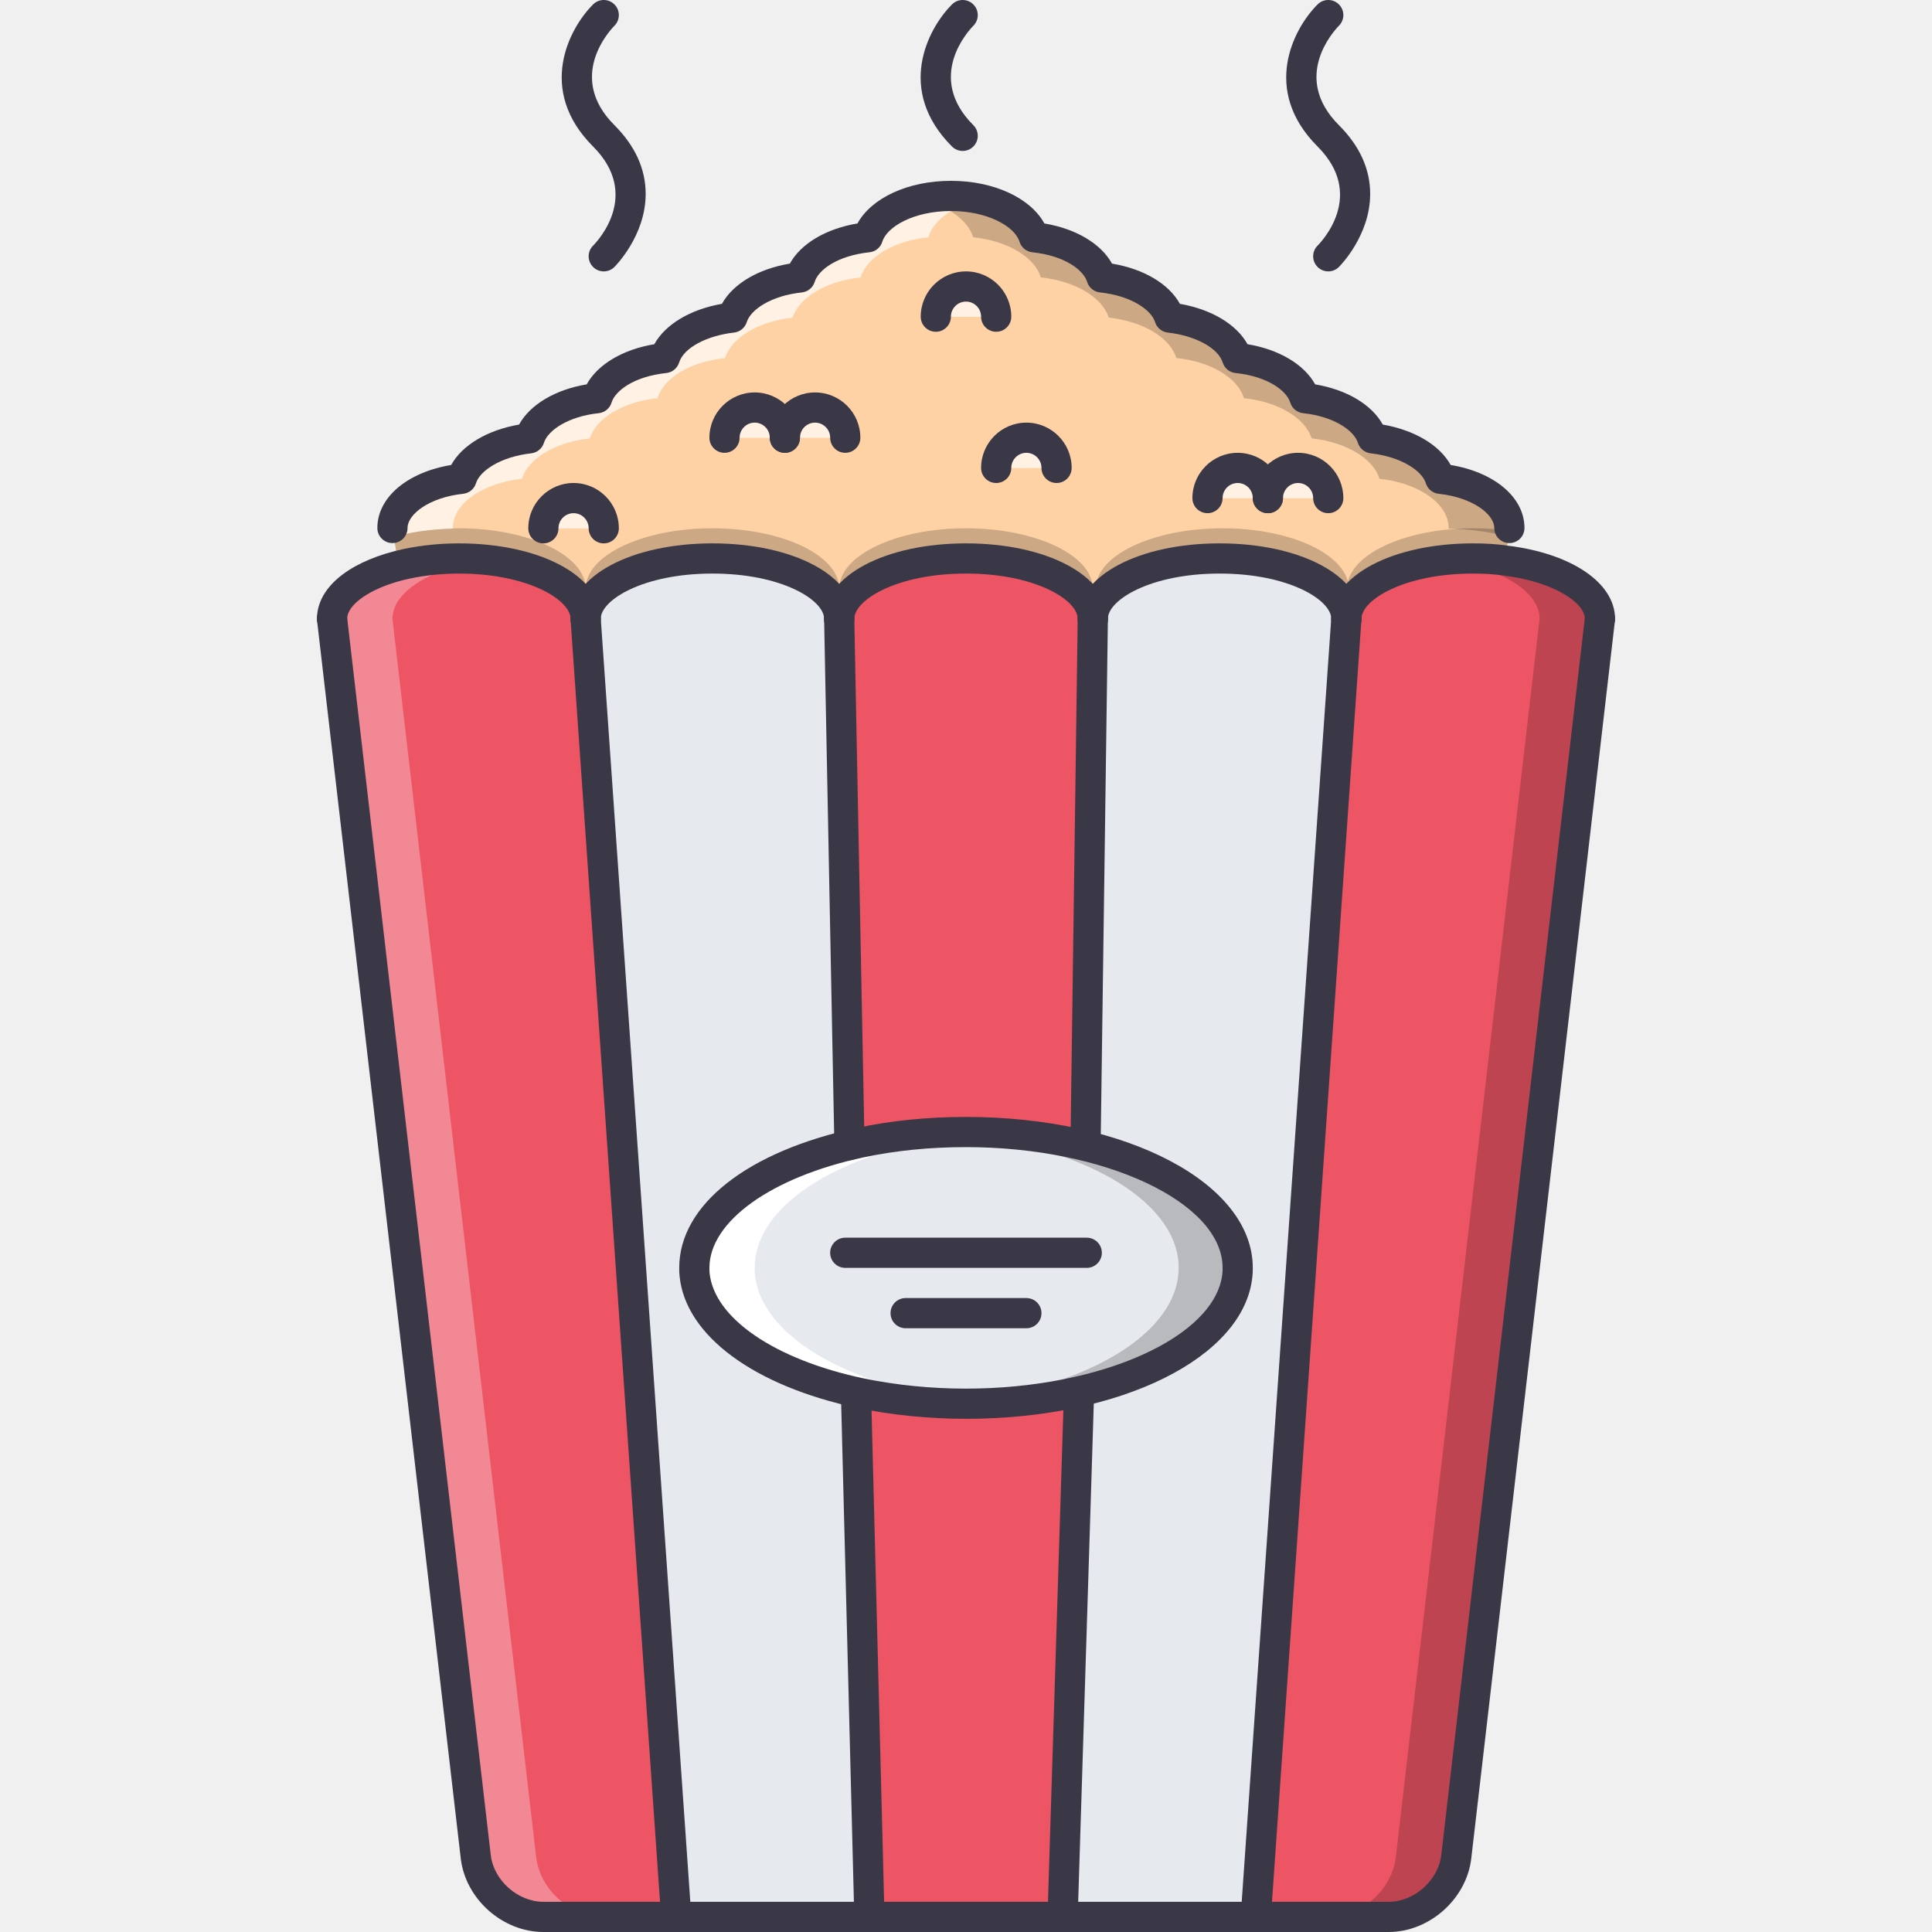
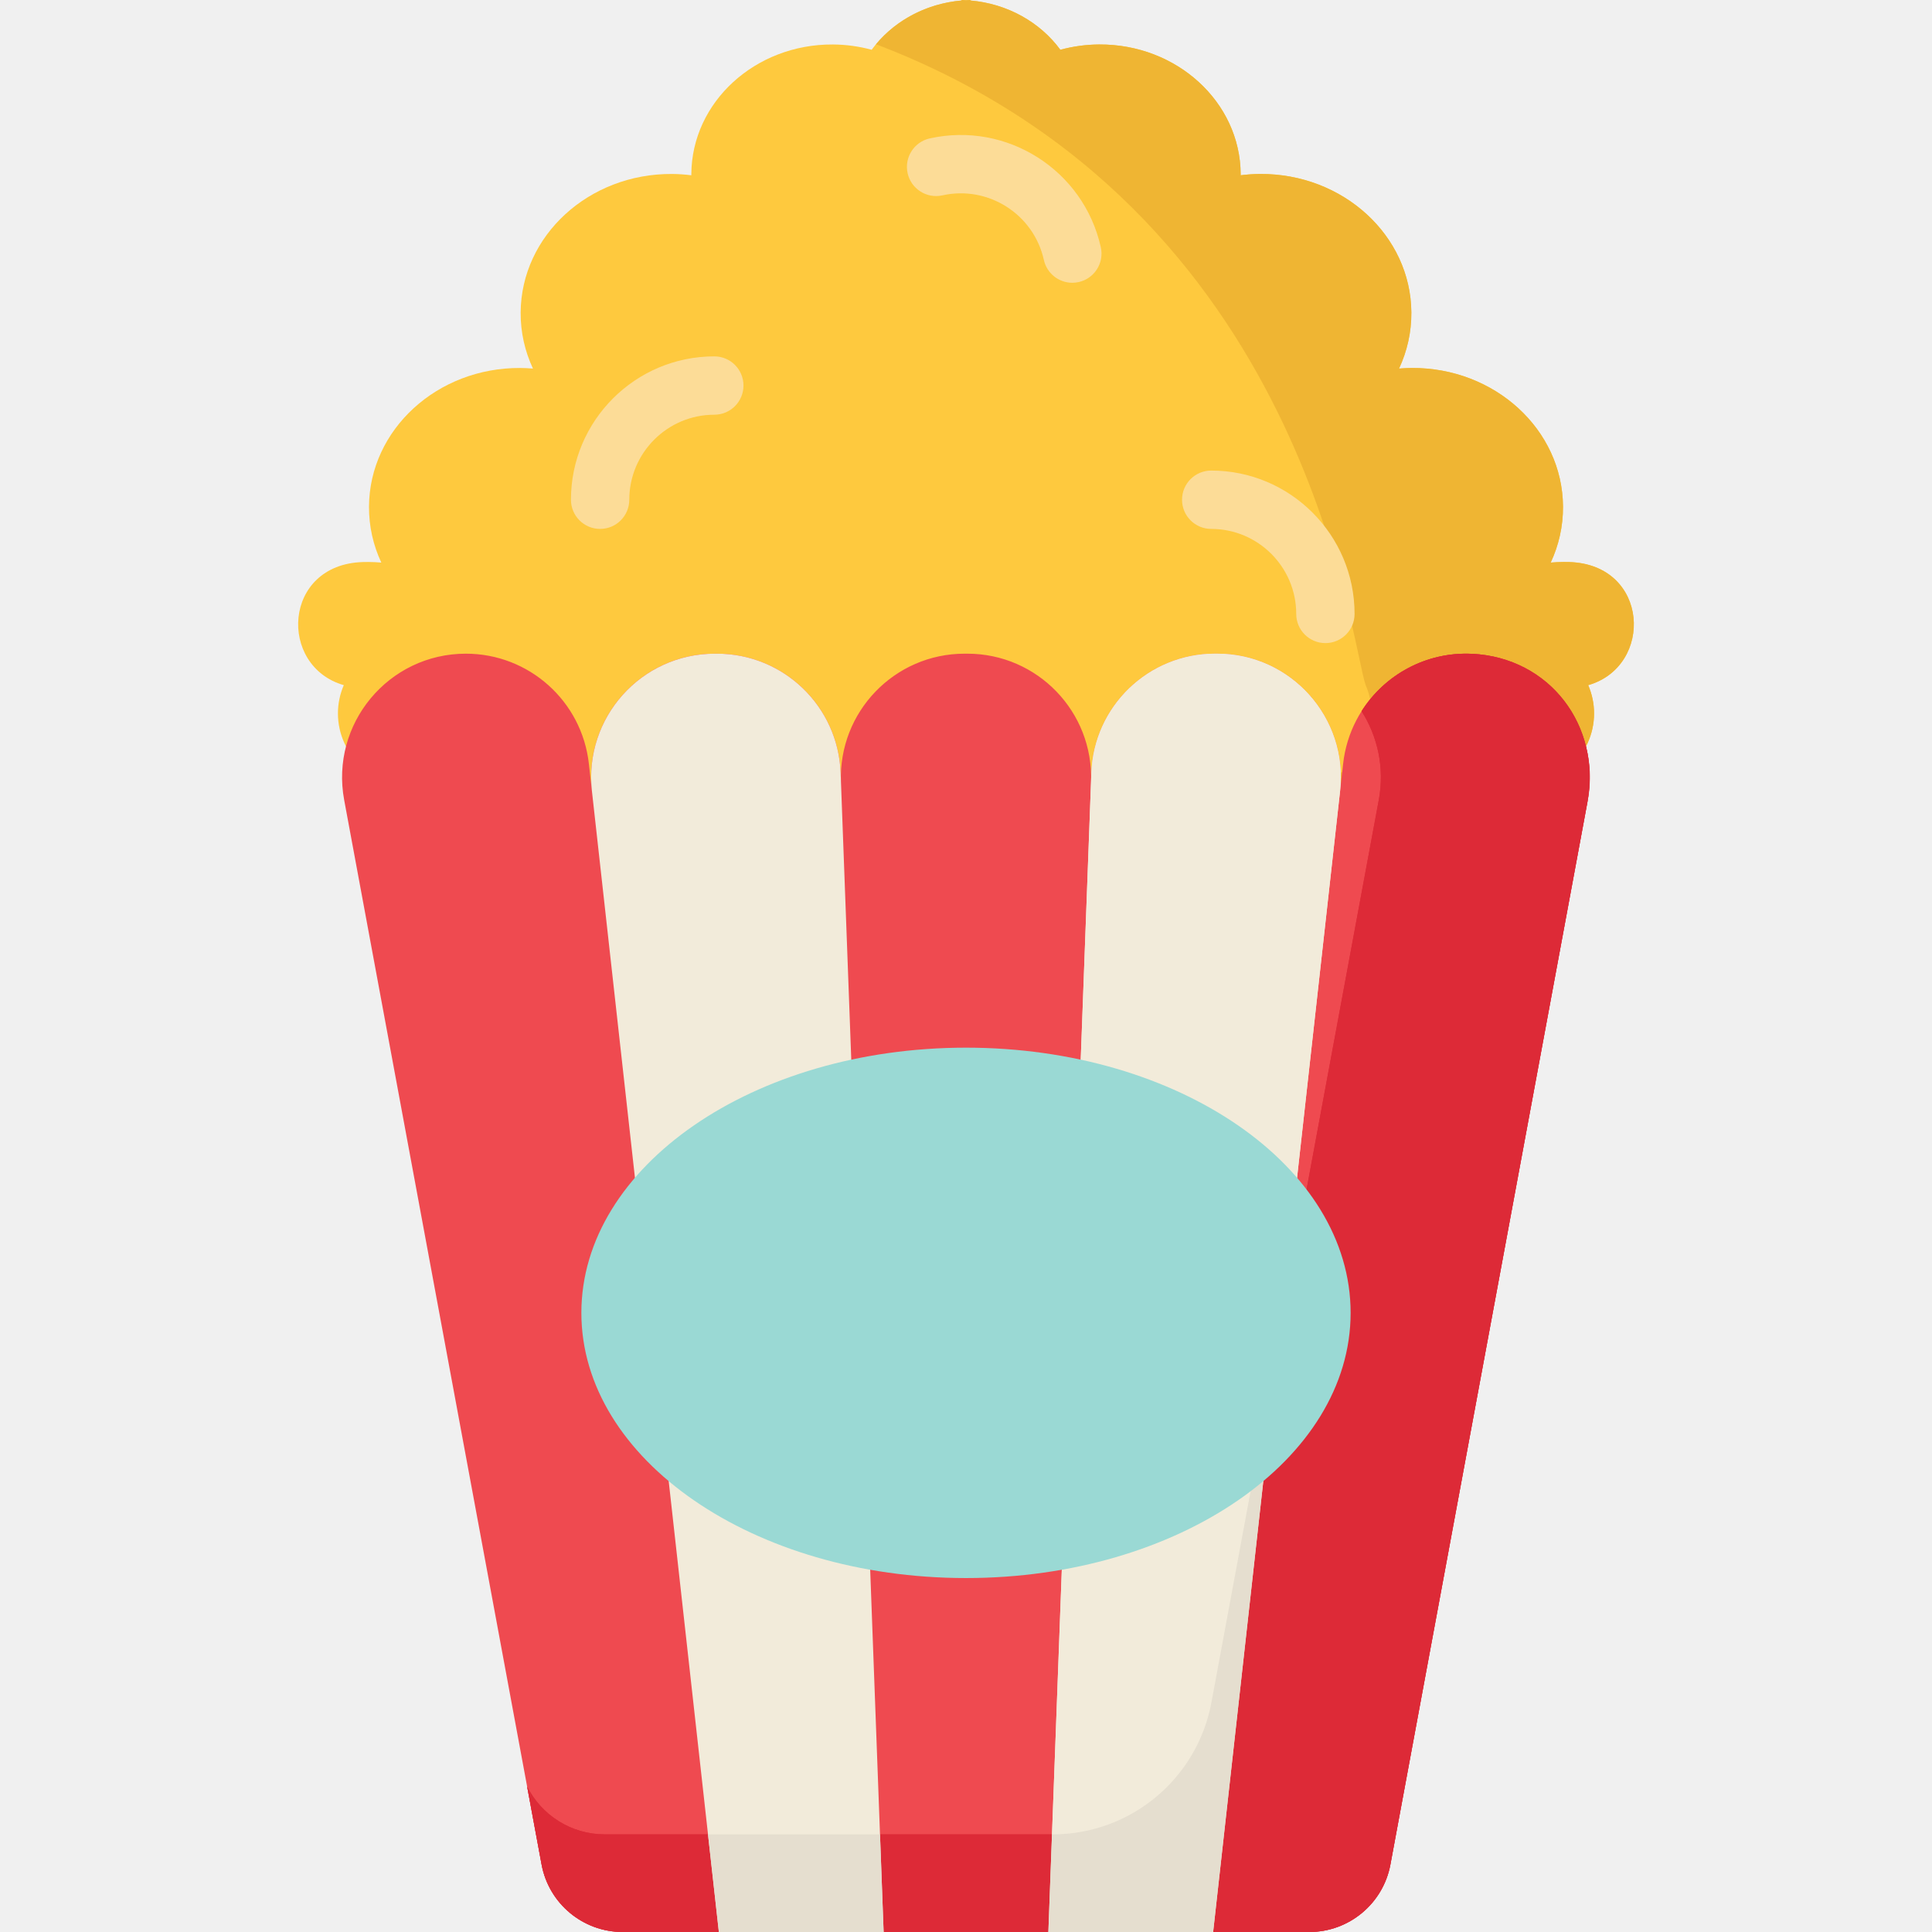
- <svg xmlns="http://www.w3.org/2000/svg" version="1.1" id="Capa_1" x="0px" y="0px" viewBox="0 0 512.001 512.001" style="enable-background:new 0 0 512.001 512.001;" xml:space="preserve">
-   <path style="fill:#ED5565;" d="M256.001,148c-18.563,0-33.602,7.199-33.602,16l8,344h59.133l0.07-344  C289.603,155.199,274.564,148,256.001,148z" />
-   <path style="fill:#FFD2A6;" d="M289.603,164c0-8.801-15.039-16-33.602-16s-33.602,7.199-33.602,16c0-8.801-15.039-16-33.602-16  c-18.555,0-33.594,7.199-33.594,16c0-8.801-15.047-16-33.602-16c-5.758,0-11.281,0.719-16,1.922l-1.602-10  c0-6.48,7.922-11.922,18.32-13.043c1.68-5.438,8.883-9.68,18-10.719c1.68-5.359,8.797-9.68,17.922-10.641  c1.68-5.441,8.797-9.68,17.914-10.641c1.688-5.438,8.805-9.68,17.922-10.719c1.68-5.359,8.883-9.68,18-10.641  c1.68-5.441,8.805-9.68,17.922-10.641c1.922-6.238,11.039-10.957,22-10.957c10.961,0,20.078,4.719,22,10.957  c9.117,0.961,16.242,5.199,17.922,10.641c9.117,0.961,16.32,5.281,18,10.641c9.117,1.039,16.234,5.281,17.922,10.719  c9.117,0.961,16.234,5.199,17.914,10.641c9.125,0.961,16.242,5.281,17.922,10.641c9.117,1.039,16.32,5.281,18,10.719  c10.4,1.121,18.322,6.562,18.322,13.043l-1.039,8.637c-2.719-0.398-5.602-0.559-8.563-0.559c-18.555,0-33.602,7.199-33.602,16  c0-8.801-15.039-16-33.594-16C304.642,148,289.603,155.199,289.603,164z" />
-   <path style="fill:#ED5565;" d="M424.001,164l-38.078,328.078c-1.039,8.797-9.125,15.922-17.922,15.922h-35.203l11.766-168.961  L356.798,164c0-8.801,15.047-16,33.602-16c2.961,0,5.844,0.16,8.563,0.559C413.36,150.32,424.001,156.641,424.001,164z" />
+ <svg xmlns="http://www.w3.org/2000/svg" version="1.1" id="Capa_1" x="0px" y="0px" viewBox="0 0 512 512" style="enable-background:new 0 0 512 512;" xml:space="preserve">
+   <path style="fill:#FEC93E;" d="M415.858,148.95c-0.514-0.015-1.03-0.022-1.549-0.019c-1.131,0.006-2.248,0.067-3.355,0.159  c-0.001,0-0.002-0.001-0.001-0.002c2.124-4.555,3.295-9.58,3.26-14.86c-0.134-20.4-18.085-36.836-40.093-36.711  c-1.131,0.006-2.248,0.067-3.355,0.159c-0.001,0-0.002-0.001-0.002-0.002c2.124-4.555,3.295-9.58,3.26-14.86  c-0.134-20.4-18.085-36.836-40.093-36.712c-1.745,0.01-3.46,0.135-5.145,0.346c0-0.106,0.007-0.211,0.007-0.317  c-0.126-19.084-16.919-34.461-37.508-34.344c-3.571,0.02-7.018,0.515-10.282,1.402c0,0-0.001,0-0.002-0.001  C275.688,5.946,267.06,0.984,257.156,0.13V0c-0.389,0.008-0.772,0.036-1.157,0.057c-0.385-0.02-0.768-0.049-1.157-0.057v0.13  c-9.904,0.855-18.532,5.816-23.843,13.058c0,0.001,0,0.002,0,0.002c-3.265-0.888-6.711-1.382-10.282-1.403  c-20.589-0.116-37.382,15.26-37.508,34.344c-0.001,0.106,0.006,0.211,0.007,0.317c-1.685-0.211-3.4-0.336-5.145-0.346  c-22.008-0.125-39.959,16.312-40.093,36.712c-0.035,5.281,1.136,10.305,3.26,14.86c0,0.001,0,0.002-0.002,0.002  c-1.107-0.092-2.224-0.153-3.355-0.159c-22.008-0.125-39.959,16.312-40.093,36.711c-0.035,5.281,1.136,10.305,3.26,14.86  c0,0.001,0,0.002-0.002,0.002c-1.107-0.092-2.224-0.153-3.355-0.159c-0.518-0.003-1.035,0.003-1.549,0.019  c-21.232,0.632-22.51,27.594-5.034,32.625c-0.998,2.316-1.553,4.841-1.553,7.487c0,11.158,9.759,20.204,21.797,20.204  c5.651,0,73.297,0,143.491,0c0.771,0,1.542,0,2.313,0c70.194,0,137.84,0,143.491,0c12.038,0,21.797-9.045,21.797-20.204  c0-2.646-0.554-5.171-1.553-7.487C438.368,176.545,437.09,149.582,415.858,148.95z" />
+   <path style="fill:#EFB533;" d="M415.858,148.95c-0.514-0.015-1.03-0.022-1.549-0.019c-1.131,0.006-2.248,0.067-3.355,0.159  c-0.001,0-0.002-0.001-0.001-0.002c2.124-4.555,3.295-9.58,3.26-14.86c-0.134-20.4-18.085-36.836-40.093-36.711  c-1.131,0.006-2.248,0.067-3.355,0.159c-0.001,0-0.002-0.001-0.002-0.002c2.124-4.555,3.295-9.58,3.26-14.86  c-0.134-20.4-18.085-36.836-40.093-36.712c-1.745,0.01-3.46,0.135-5.145,0.346c0-0.106,0.007-0.211,0.007-0.317  c-0.126-19.084-16.919-34.461-37.508-34.345c-3.571,0.02-7.018,0.515-10.282,1.402c0,0-0.001,0-0.002-0.001  c-5.311-7.242-13.939-12.203-23.843-13.058V0c-0.389,0.008-0.772,0.036-1.157,0.057c-0.385-0.021-0.768-0.049-1.157-0.057v0.13  c-9.224,0.796-17.337,5.156-22.699,11.601c0.056,0.02,0.114,0.034,0.17,0.055c114.051,43.567,125.618,158.642,129.609,169.788  c0.998,2.316,1.553,4.841,1.553,7.487c0,11.158-9.759,20.204-21.797,20.204c32.435,0,55.751,0,58.968,0  c12.038,0,21.797-9.046,21.797-20.204c0-2.646-0.554-5.171-1.553-7.487C438.368,176.545,437.09,149.582,415.858,148.95z" />
+   <path style="fill:#EF4A50;" d="M388.539,173.231c-16.711,0-30.75,12.564-32.598,29.172l-0.807,7.254  c2.162-19.431-13.047-36.426-32.597-36.426H322c-17.641,0-32.122,13.954-32.776,31.583l-0.09,2.431  c0.689-18.578-14.185-34.014-32.776-34.014h-0.717c-18.591,0-33.465,15.436-32.776,34.014l-0.09-2.431  c-0.654-17.629-15.135-31.583-32.776-31.583h-0.537c-19.55,0-34.759,16.995-32.597,36.426l-0.807-7.254  c-1.848-16.608-15.887-29.172-32.598-29.172l0,0c-20.51,0-35.988,18.613-32.249,38.779l52.314,282.103  C145.447,504.48,154.49,512,165.033,512h25.472h43.663h43.663h43.663h25.472c10.543,0,19.586-7.52,21.508-17.887l52.314-282.103  C424.528,191.844,409.049,173.231,388.539,173.231z" />
+   <path style="fill:#DD2A37;" d="M390.108,173.268c-12.204-0.572-23.16,5.574-29.273,15.206c4.256,6.697,6.143,14.974,4.555,23.537  l-44.345,239.132c-3.76,20.274-21.445,34.981-42.065,34.981l0,0h-45.96h-45.96h-26.812c-8.872,0-16.723-5.067-20.554-12.671  l3.831,20.661C145.447,504.48,154.49,512,165.033,512h25.472h43.663h43.663h13.736h29.927h25.472  c10.543,0,19.586-7.52,21.508-17.887l3.831-20.661l0,0l48.366-260.811C424.43,192.371,410.7,174.234,390.108,173.268z" />
+   <path id="SVGCleanerId_0" style="fill:#F2EBDA;" d="M321.493,512h-43.663l11.393-307.185c0.654-17.629,15.135-31.583,32.776-31.583  h0.537c19.55,0,34.759,16.995,32.597,36.426L321.493,512z" />
+   <path style="fill:#DD2A37;" d="M390.108,173.268c-12.204-0.572-23.16,5.574-29.273,15.206c4.256,6.697,6.143,14.974,4.555,23.537  l-44.345,239.132c-3.76,20.274-21.445,34.981-42.065,34.981l0,0h-45.96h-45.96h-26.812c-8.872,0-16.723-5.067-20.554-12.671  l3.831,20.661C145.447,504.48,154.49,512,165.033,512h25.472h43.663h43.663h13.736h29.927h25.472  c10.543,0,19.586-7.52,21.508-17.887l3.831-20.661l0,0l48.366-260.811C424.43,192.371,410.7,174.234,390.108,173.268z" />
  <g>
-     <path style="fill:#E6E9ED;" d="M226.845,368.953c-24.797-5.281-41.32-16.953-42.766-31.109c-0.078-0.641-0.078-1.203-0.078-1.844   c0-14.961,15.273-27.023,41.117-32.547v-16.414L222.399,164c0-8.801-15.039-16-33.602-16c-18.555,0-33.594,7.199-33.594,16   l12.234,175.039L179.204,508h51.195L226.845,368.953z" />
-     <path style="fill:#E6E9ED;" d="M285.954,368.953c24.797-5.281,41.32-16.953,42.766-31.109c0.078-0.641,0.078-1.203,0.078-1.844   c0-14.961-15.273-27.023-41.117-32.547v-16.414L290.399,164c0-8.801,15.039-16,33.602-16c18.555,0,33.594,7.199,33.594,16   l-12.234,175.039L333.595,508H282.4L285.954,368.953z" />
+     <path id="SVGCleanerId_0_1_" style="fill:#F2EBDA;" d="M321.493,512h-43.663l11.393-307.185   c0.654-17.629,15.135-31.583,32.776-31.583h0.537c19.55,0,34.759,16.995,32.597,36.426L321.493,512z" />
  </g>
-   <path style="fill:#ED5565;" d="M167.439,339.039L179.204,508h-35.203c-8.797,0-16.883-7.125-17.922-15.922L88.001,164  c0-6.078,7.117-11.359,17.602-14.078c4.719-1.203,10.242-1.922,16-1.922c18.555,0,33.602,7.199,33.602,16L167.439,339.039z" />
-   <g style="opacity:0.3;">
-     <path style="fill:#FFFFFF;" d="M142.079,492.078L104.001,164c0-6.078,7.117-11.359,17.602-14.078   c2.438-0.621,5.102-1.098,7.891-1.43c-2.539-0.293-5.156-0.492-7.891-0.492c-5.758,0-11.281,0.719-16,1.922   c-10.485,2.719-17.602,8-17.602,14.078l38.078,328.078c1.039,8.797,9.125,15.922,17.922,15.922h16   C151.204,508,143.118,500.875,142.079,492.078z" />
+   <path style="fill:#E5DECF;" d="M321.045,451.142c-3.76,20.274-21.445,34.981-42.065,34.981l0,0h-0.189L277.831,512h13.736h29.927  l17.603-158.205L321.045,451.142z" />
+   <g>
+     <path style="fill:#FCDC97;" d="M159.038,140.166c-4.27,0-7.731-3.461-7.731-7.731c0-20.949,17.044-37.993,37.993-37.993   c4.27,0,7.731,3.461,7.731,7.731s-3.461,7.731-7.731,7.731c-12.424,0-22.531,10.108-22.531,22.531   C166.768,136.705,163.307,140.166,159.038,140.166z" />
+     <path style="fill:#FCDC97;" d="M351.245,170.429c-4.27,0-7.731-3.461-7.731-7.731c0-12.424-10.108-22.531-22.531-22.531   c-4.27,0-7.731-3.461-7.731-7.731s3.461-7.731,7.731-7.731c20.95,0,37.993,17.044,37.993,37.993   C358.976,166.967,355.515,170.429,351.245,170.429z" />
+     <path style="fill:#FCDC97;" d="M284.174,74.939c-3.544,0.001-6.739-2.452-7.54-6.056c-2.695-12.128-14.75-19.803-26.881-17.111   c-4.171,0.925-8.298-1.704-9.223-5.871c-0.926-4.168,1.703-8.298,5.871-9.223c20.449-4.539,40.783,8.401,45.326,28.853   c0.926,4.168-1.702,8.297-5.871,9.223C285.294,74.879,284.729,74.939,284.174,74.939z" />
  </g>
-   <g style="opacity:0.2;">
-     <path d="M369.923,492.078L408.001,164c0-6.078-7.117-11.359-17.602-14.078c-2.438-0.621-5.102-1.098-7.891-1.43   c2.539-0.293,5.156-0.492,7.891-0.492c5.758,0,11.281,0.719,16,1.922c10.484,2.719,17.602,8,17.602,14.078l-38.078,328.078   c-1.039,8.797-9.125,15.922-17.922,15.922h-16C360.798,508,368.884,500.875,369.923,492.078z" />
-   </g>
-   <path style="fill:#E6E9ED;" d="M228.001,302.797c8.641-1.836,18.078-2.797,28-2.797c39.758,0,72,16.078,72,36  c0,0.641,0,1.203-0.078,1.844C326.001,356.875,294.478,372,256.001,372c-9.922,0-19.438-1.039-28-2.797  c-24.797-5.281-42.477-17.203-43.922-31.359c-0.078-0.641-0.078-1.203-0.078-1.844C184.001,321.039,202.157,308.32,228.001,302.797z  " />
-   <path style="fill:#FFFFFF;" d="M244.001,369.203c-24.797-5.281-42.477-17.203-43.922-31.359c-0.078-0.641-0.078-1.203-0.078-1.844  c0-14.961,18.156-27.68,44-33.203c6.633-1.406,13.836-2.125,21.266-2.469c-3.039-0.187-6.118-0.328-9.266-0.328  c-9.922,0-19.359,0.961-28,2.797c-25.844,5.523-44,18.242-44,33.203c0,0.641,0,1.203,0.078,1.844  c1.445,14.156,19.125,26.078,43.922,31.359c8.563,1.758,18.078,2.797,28,2.797c3.18,0,6.281-0.141,9.352-0.344  C257.868,371.313,250.603,370.563,244.001,369.203z" />
-   <g style="opacity:0.2;">
-     <path d="M268.36,302.797c24.797,5.281,42.477,17.203,43.922,31.359c0.078,0.641,0.078,1.203,0.078,1.844   c0,14.961-18.156,27.68-44,33.203c-6.633,1.406-13.836,2.125-21.266,2.469c3.039,0.188,6.117,0.328,9.266,0.328   c9.922,0,19.359-0.961,28-2.797c25.844-5.523,44-18.242,44-33.203c0-0.641,0-1.203-0.078-1.844   c-1.445-14.156-19.125-26.078-43.922-31.359c-8.563-1.758-18.078-2.797-28-2.797c-3.18,0-6.281,0.141-9.352,0.344   C254.493,300.688,261.759,301.438,268.36,302.797z" />
-   </g>
-   <g style="opacity:0.2;">
-     <path d="M398.962,148.559l0.945-7.844c-0.32-0.043-0.617-0.117-0.945-0.156c-2.719-0.398-5.602-0.559-8.563-0.559   c-17.203,0-31.227,6.211-33.203,14.125C355.22,146.211,341.204,140,324.001,140c-18.563,0-33.602,7.199-33.602,16h-0.797   c0-8.801-15.039-16-33.602-16s-33.602,7.199-33.602,16c0-8.801-15.039-16-33.602-16c-18.555,0-33.594,7.199-33.594,16   c0-8.801-15.047-16-33.602-16c-5.758,0-11.281,0.719-16,1.922c-0.422,0.109-0.805,0.25-1.219,0.367l1.219,7.633   c4.719-1.203,10.242-1.922,16-1.922c18.555,0,33.602,7.199,33.602,16c0-8.801,15.039-16,33.594-16c18.563,0,33.602,7.199,33.602,16   c0-8.801,15.039-16,33.602-16s33.602,7.199,33.602,16c0-8.801,15.039-16,33.602-16c18.555,0,33.594,7.199,33.594,16   c0-8.801,15.047-16,33.602-16C393.36,148,396.243,148.16,398.962,148.559z" />
-   </g>
-   <g style="opacity:0.7;">
-     <path style="fill:#FFFFFF;" d="M252.001,51.922c-10.961,0-20.078,4.719-22,10.957c-9.117,0.961-16.242,5.199-17.922,10.641   c-9.117,0.961-16.32,5.281-18,10.641c-9.117,1.039-16.234,5.281-17.922,10.719c-9.117,0.961-16.234,5.199-17.914,10.641   c-9.125,0.961-16.242,5.281-17.922,10.641c-9.117,1.039-16.32,5.281-18,10.719c-10.398,1.119-18.32,6.56-18.32,13.041l0.383,2.367   c0.414-0.117,0.797-0.258,1.219-0.367c4.273-1.09,9.25-1.707,14.43-1.828l-0.032-0.172c0-6.48,7.922-11.922,18.32-13.043   c1.68-5.438,8.883-9.68,18-10.719c1.68-5.359,8.797-9.68,17.922-10.641c1.68-5.441,8.797-9.68,17.914-10.641   c1.688-5.438,8.805-9.68,17.922-10.719c1.68-5.359,8.883-9.68,18-10.641c1.68-5.441,8.805-9.68,17.922-10.641   c1.43-4.633,6.828-8.418,14-10.063C257.517,52.246,254.821,51.922,252.001,51.922z" />
-   </g>
-   <g style="opacity:0.2;">
-     <path d="M251.907,51.922c10.961,0,20.078,4.719,22,10.957c9.117,0.961,16.242,5.199,17.922,10.641   c9.117,0.961,16.32,5.281,18,10.641c9.117,1.039,16.234,5.281,17.922,10.719c9.117,0.961,16.234,5.199,17.914,10.641   c9.125,0.961,16.242,5.281,17.922,10.641c9.117,1.039,16.32,5.281,18,10.719c10.398,1.121,18.32,6.563,18.32,13.043l-0.383,2.367   c-0.414-0.117-0.797-0.258-1.219-0.367c-4.273-1.09-9.25-1.707-14.43-1.828l0.031-0.172c0-6.48-7.922-11.922-18.32-13.043   c-1.68-5.438-8.883-9.68-18-10.719c-1.68-5.359-8.797-9.68-17.922-10.641c-1.68-5.441-8.797-9.68-17.914-10.641   c-1.688-5.438-8.805-9.68-17.922-10.719c-1.68-5.359-8.883-9.68-18-10.641c-1.68-5.441-8.805-9.68-17.922-10.641   c-1.43-4.633-6.828-8.418-14-10.063C246.392,52.246,249.087,51.922,251.907,51.922z" />
-   </g>
-   <g style="opacity:0.7;">
-     <path style="fill:#FFFFFF;" d="M200.001,108.039c-4.398,0-8,3.602-8,8h16C208.001,111.641,204.399,108.039,200.001,108.039z" />
-     <path style="fill:#FFFFFF;" d="M216.001,108.039c-4.398,0-8,3.602-8,8h16C224.001,111.641,220.399,108.039,216.001,108.039z" />
-     <path style="fill:#FFFFFF;" d="M256.001,75.961c-4.398,0-8,3.598-8,8h16C264.001,79.559,260.399,75.961,256.001,75.961z" />
-     <path style="fill:#FFFFFF;" d="M272.001,116.039c-4.398,0-8,3.602-8,8h16C280.001,119.641,276.399,116.039,272.001,116.039z" />
-     <path style="fill:#FFFFFF;" d="M152.001,132.039c-4.398,0-8,3.602-8,8h16C160.001,135.641,156.399,132.039,152.001,132.039z" />
-     <path style="fill:#FFFFFF;" d="M344.001,124.039c-4.398,0-8,3.602-8,8h16C352.001,127.641,348.399,124.039,344.001,124.039z" />
-     <path style="fill:#FFFFFF;" d="M328.001,124.039c-4.398,0-8,3.602-8,8h16C336.001,127.641,332.399,124.039,328.001,124.039z" />
-   </g>
-   <g>
-     <path style="fill:#3A3847;" d="M368.001,512h-224c-10.805,0-20.625-8.727-21.891-19.453L84.024,164.461   c-0.25-2.195,1.32-4.18,3.516-4.434c2.164-0.301,4.18,1.313,4.438,3.512l38.078,328.078c0.789,6.711,7.179,12.383,13.945,12.383   h224c6.766,0,13.156-5.672,13.953-12.391l38.07-328.07c0.266-2.195,2.289-3.801,4.438-3.512c2.195,0.254,3.766,2.238,3.516,4.434   L389.9,492.539C388.626,503.273,378.806,512,368.001,512z" />
-     <path style="fill:#3A3847;" d="M230.399,512c-2.164,0-3.945-1.719-4-3.898l-3.555-139.055c-0.055-2.203,1.688-4.039,3.898-4.094   c2.203,0.195,4.055,1.688,4.102,3.891l3.555,139.055c0.055,2.211-1.688,4.039-3.898,4.102C230.47,512,230.431,512,230.399,512z" />
-     <path style="fill:#3A3847;" d="M225.118,307.453c-2.172,0-3.953-1.734-4-3.922l-2.719-139.453   c-0.039-2.207,1.711-4.035,3.922-4.078c2.234-0.207,4.023,1.715,4.078,3.922l2.719,139.453c0.039,2.211-1.711,4.039-3.922,4.078   C225.173,307.453,225.142,307.453,225.118,307.453z" />
-     <path style="fill:#3A3847;" d="M287.681,307.453c-0.016,0-0.039,0-0.055,0c-2.211-0.031-3.977-1.844-3.945-4.047l1.922-139.461   c0.023-2.207,1.594-4.09,4.055-3.945c2.211,0.031,3.977,1.848,3.945,4.055l-1.922,139.461   C291.649,305.703,289.868,307.453,287.681,307.453z" />
-     <path style="fill:#3A3847;" d="M281.603,512c-0.039,0-0.086,0-0.125,0c-2.211-0.07-3.945-1.922-3.875-4.125l4.352-139.047   c0.07-2.203,1.883-4.063,4.125-3.875c2.211,0.063,3.945,1.914,3.875,4.125l-4.352,139.047C285.532,510.289,283.759,512,281.603,512   z" />
-     <path style="fill:#3A3847;" d="M332.806,512c-0.094,0-0.188,0-0.289-0.008c-2.203-0.156-3.859-2.07-3.711-4.273l24-343.996   c0.156-2.207,2.063-3.793,4.273-3.715c2.203,0.156,3.859,2.066,3.711,4.27l-24,344.004C336.642,510.391,334.884,512,332.806,512z" />
-     <path style="fill:#3A3847;" d="M179.196,512c-2.078,0-3.836-1.609-3.984-3.719l-24-344.004c-0.148-2.203,1.508-4.113,3.711-4.27   c2.102-0.098,4.117,1.508,4.273,3.715l24,343.996c0.148,2.203-1.508,4.117-3.711,4.273C179.384,512,179.29,512,179.196,512z" />
-     <path style="fill:#3A3847;" d="M155.204,168c-2.211,0-4-1.789-4-4c0-5.012-11.258-12-29.602-12c-5.211,0-10.398,0.621-15.016,1.797   c-8.577,2.226-14.585,6.426-14.585,10.203c0,2.211-1.789,4-4,4s-4-1.789-4-4c0-7.895,7.703-14.605,20.594-17.949   c5.266-1.344,11.141-2.051,17.008-2.051c21.438,0,37.602,8.598,37.602,20C159.204,166.211,157.415,168,155.204,168z" />
-     <path style="fill:#3A3847;" d="M222.399,168c-2.211,0-4-1.789-4-4c0-5.012-11.258-12-29.602-12c-18.336,0-29.594,6.988-29.594,12   c0,2.211-1.789,4-4,4s-4-1.789-4-4c0-11.402,16.164-20,37.594-20c21.438,0,37.602,8.598,37.602,20   C226.399,166.211,224.61,168,222.399,168z" />
-     <path style="fill:#3A3847;" d="M289.603,168c-2.211,0-4-1.789-4-4c0-5.012-11.258-12-29.602-12s-29.602,6.988-29.602,12   c0,2.211-1.789,4-4,4s-4-1.789-4-4c0-11.402,16.164-20,37.602-20s37.602,8.598,37.602,20C293.603,166.211,291.814,168,289.603,168z   " />
-     <path style="fill:#3A3847;" d="M356.798,168c-2.211,0-4-1.789-4-4c0-5.012-11.258-12-29.594-12c-18.344,0-29.602,6.988-29.602,12   c0,2.211-1.789,4-4,4s-4-1.789-4-4c0-11.402,16.164-20,37.602-20c21.43,0,37.594,8.598,37.594,20   C360.798,166.211,359.009,168,356.798,168z" />
-     <path style="fill:#3A3847;" d="M424.001,168c-2.211,0-4-1.789-4-4c0-4.25-8.227-9.844-21.523-11.473   C396.009,152.168,393.4,152,390.4,152c-18.344,0-29.602,6.988-29.602,12c0,2.211-1.789,4-4,4s-4-1.789-4-4   c0-11.402,16.164-20,37.602-20c3.391,0,6.383,0.195,9.141,0.602c16.983,2.078,28.46,9.878,28.46,19.398   C428.001,166.211,426.212,168,424.001,168z" />
-     <path style="fill:#3A3847;" d="M256.001,376c-9.82,0-19.508-0.969-28.805-2.883c-27.461-5.844-45.5-19.203-47.094-34.867   c-0.094-0.734-0.102-1.438-0.102-2.25c0-16.672,18.07-30.898,47.164-37.109c9.009-1.922,18.704-2.891,28.837-2.891   c42.617,0,76,17.57,76,40c0,0.813-0.008,1.516-0.109,2.328C329.728,359.766,297.103,376,256.001,376z M256.001,304   c-9.57,0-18.711,0.914-27.164,2.719c-24.422,5.211-40.836,16.984-40.836,29.281c0,0.469-0.008,0.883,0.047,1.359   c1.227,11.984,17.234,22.914,40.789,27.922c8.734,1.805,17.891,2.719,27.164,2.719c35.766,0,66.242-13.711,67.945-30.563   c0.063-0.555,0.055-0.969,0.055-1.438C324.001,318.656,292.86,304,256.001,304z" />
-     <path style="fill:#3A3847;" d="M288.001,336h-64c-2.211,0-4-1.789-4-4s1.789-4,4-4h64c2.211,0,4,1.789,4,4S290.212,336,288.001,336   z" />
-     <path style="fill:#3A3847;" d="M272.001,352h-32c-2.211,0-4-1.789-4-4s1.789-4,4-4h32c2.211,0,4,1.789,4,4S274.212,352,272.001,352   z" />
-     <path style="fill:#3A3847;" d="M400.001,143.922c-2.211,0-4-1.789-4-4c0-3.594-5.641-8.082-14.75-9.066   c-1.586-0.172-2.922-1.27-3.391-2.797c-1-3.223-6.344-6.98-14.633-7.926c-1.57-0.176-2.891-1.266-3.367-2.777   c-1.016-3.25-6.336-6.996-14.523-7.859c-1.586-0.168-2.93-1.266-3.398-2.797c-0.969-3.145-5.93-6.938-14.516-7.844   c-1.586-0.168-2.922-1.266-3.398-2.789c-1.188-3.828-7.172-7.09-14.555-7.934c-1.57-0.176-2.891-1.266-3.367-2.777   c-1.016-3.246-6.359-6.988-14.602-7.859c-1.586-0.168-2.93-1.266-3.398-2.797c-0.969-3.141-5.93-6.938-14.523-7.844   c-1.594-0.168-2.93-1.27-3.398-2.801c-1.234-3.996-8.367-8.133-18.18-8.133c-9.813,0-16.945,4.137-18.18,8.133   c-0.469,1.531-1.805,2.633-3.398,2.801c-8.594,0.906-13.555,4.703-14.523,7.844c-0.469,1.531-1.813,2.629-3.398,2.797   c-8.242,0.871-13.586,4.613-14.602,7.859c-0.477,1.512-1.797,2.602-3.367,2.777c-7.383,0.844-13.367,4.105-14.555,7.934   c-0.477,1.523-1.813,2.621-3.398,2.789c-8.586,0.906-13.547,4.699-14.516,7.844c-0.469,1.531-1.813,2.629-3.398,2.797   c-8.188,0.863-13.508,4.609-14.523,7.859c-0.477,1.512-1.797,2.602-3.367,2.777c-8.289,0.945-13.633,4.703-14.633,7.926   c-0.469,1.527-1.805,2.625-3.391,2.797c-9.109,0.984-14.75,5.473-14.75,9.066c0,2.211-1.789,4-4,4s-4-1.789-4-4   c0-8.102,7.93-14.766,19.563-16.699c2.914-5.262,9.57-9.246,17.992-10.707c2.922-5.293,9.563-9.262,17.922-10.656   c2.914-5.285,9.547-9.246,17.922-10.641c2.914-5.262,9.547-9.246,17.914-10.699c2.93-5.293,9.594-9.262,18-10.66   c2.914-5.281,9.547-9.242,17.922-10.641c3.703-6.762,13.398-11.297,24.766-11.297s21.063,4.535,24.766,11.297   c8.375,1.398,15.008,5.359,17.922,10.641c8.406,1.398,15.07,5.367,18,10.66c8.367,1.453,15,5.438,17.914,10.699   c8.375,1.395,15.008,5.355,17.922,10.641c8.359,1.395,15,5.363,17.922,10.656c8.422,1.461,15.078,5.445,17.992,10.707   c11.629,1.933,19.559,8.597,19.559,16.699C404.001,142.133,402.212,143.922,400.001,143.922z" />
-     <path style="fill:#3A3847;" d="M208.001,120c-2.211,0-4-1.789-4-4c0-2.207-1.797-4-4-4s-4,1.793-4,4c0,2.211-1.789,4-4,4   s-4-1.789-4-4c0-6.617,5.383-12,12-12s12,5.383,12,12C212.001,118.211,210.212,120,208.001,120z" />
-     <path style="fill:#3A3847;" d="M224.001,120c-2.211,0-4-1.789-4-4c0-2.207-1.797-4-4-4s-4,1.793-4,4c0,2.211-1.789,4-4,4   s-4-1.789-4-4c0-6.617,5.383-12,12-12s12,5.383,12,12C228.001,118.211,226.212,120,224.001,120z" />
-     <path style="fill:#3A3847;" d="M264.001,87.922c-2.211,0-4-1.789-4-4c0-2.207-1.797-4-4-4c-2.203,0-4,1.793-4,4   c0,2.211-1.789,4-4,4s-4-1.789-4-4c0-6.617,5.383-12,12-12c6.617,0,12,5.383,12,12C268.001,86.133,266.212,87.922,264.001,87.922z" />
-     <path style="fill:#3A3847;" d="M280.001,128c-2.211,0-4-1.789-4-4c0-2.207-1.797-4-4-4s-4,1.793-4,4c0,2.211-1.789,4-4,4   s-4-1.789-4-4c0-6.617,5.383-12,12-12s12,5.383,12,12C284.001,126.211,282.212,128,280.001,128z" />
-     <path style="fill:#3A3847;" d="M160.001,144c-2.211,0-4-1.789-4-4c0-2.207-1.797-4-4-4s-4,1.793-4,4c0,2.211-1.789,4-4,4   s-4-1.789-4-4c0-6.617,5.383-12,12-12s12,5.383,12,12C164.001,142.211,162.212,144,160.001,144z" />
-     <path style="fill:#3A3847;" d="M352.001,136c-2.211,0-4-1.789-4-4c0-2.207-1.797-4-4-4s-4,1.793-4,4c0,2.211-1.789,4-4,4   s-4-1.789-4-4c0-6.617,5.383-12,12-12s12,5.383,12,12C356.001,134.211,354.212,136,352.001,136z" />
-     <path style="fill:#3A3847;" d="M336.001,136c-2.211,0-4-1.789-4-4c0-2.207-1.797-4-4-4s-4,1.793-4,4c0,2.211-1.789,4-4,4   s-4-1.789-4-4c0-6.617,5.383-12,12-12s12,5.383,12,12C340.001,134.211,338.212,136,336.001,136z" />
-     <path style="fill:#3A3847;" d="M352.001,71.922c-1.023,0-2.055-0.395-2.836-1.18c-1.555-1.566-1.555-4.098,0.016-5.656   c1.328-1.34,12.688-13.563-0.008-26.258c-14.891-14.895-6.516-31.145,0-37.656c1.563-1.563,4.094-1.563,5.656,0   c1.563,1.559,1.563,4.082,0.008,5.645l0,0c-1.336,1.359-12.711,13.652-0.008,26.355c5.508,5.504,8.289,11.641,8.281,18.242   c-0.008,10.98-7.953,19.008-8.289,19.344C354.04,71.535,353.024,71.922,352.001,71.922z" />
-     <path style="fill:#3A3847;" d="M255.118,40c-1.023,0-2.047-0.391-2.828-1.172c-14.891-14.895-6.516-31.145,0-37.656   c1.563-1.563,4.094-1.563,5.656,0c1.563,1.559,1.563,4.082,0.008,5.645l0,0c-1.336,1.359-12.711,13.652-0.008,26.355   c1.563,1.563,1.563,4.094,0,5.656C257.165,39.609,256.142,40,255.118,40z" />
-     <path style="fill:#3A3847;" d="M160.001,71.922c-1.023,0-2.055-0.395-2.836-1.18c-1.555-1.566-1.555-4.098,0.016-5.656   c1.328-1.34,12.688-13.563-0.008-26.258c-14.891-14.895-6.516-31.145,0-37.656c1.563-1.563,4.094-1.563,5.656,0   c1.563,1.559,1.563,4.082,0.008,5.645l0,0c-1.336,1.359-12.711,13.652-0.008,26.355c5.508,5.504,8.289,11.641,8.281,18.242   c-0.008,10.98-7.953,19.008-8.289,19.344C162.04,71.535,161.024,71.922,160.001,71.922z" />
-   </g>
+   <path style="fill:#F2EBDA;" d="M234.169,512h-43.663l-33.64-302.343c-2.162-19.43,13.047-36.426,32.597-36.426H190  c17.641,0,32.122,13.954,32.776,31.583L234.169,512z" />
+   <polygon style="fill:#E5DECF;" points="233.02,486.123 187.626,486.123 190.505,512 190.505,512 234.169,512 233.208,486.123 " />
+   <ellipse style="fill:#9AD9D4;" cx="255.999" cy="347.92" rx="101.93" ry="70.28" />
  <g>
</g>
  <g>
</g>
  <g>
</g>
  <g>
</g>
  <g>
</g>
  <g>
</g>
  <g>
</g>
  <g>
</g>
  <g>
</g>
  <g>
</g>
  <g>
</g>
  <g>
</g>
  <g>
</g>
  <g>
</g>
  <g>
</g>
</svg>
